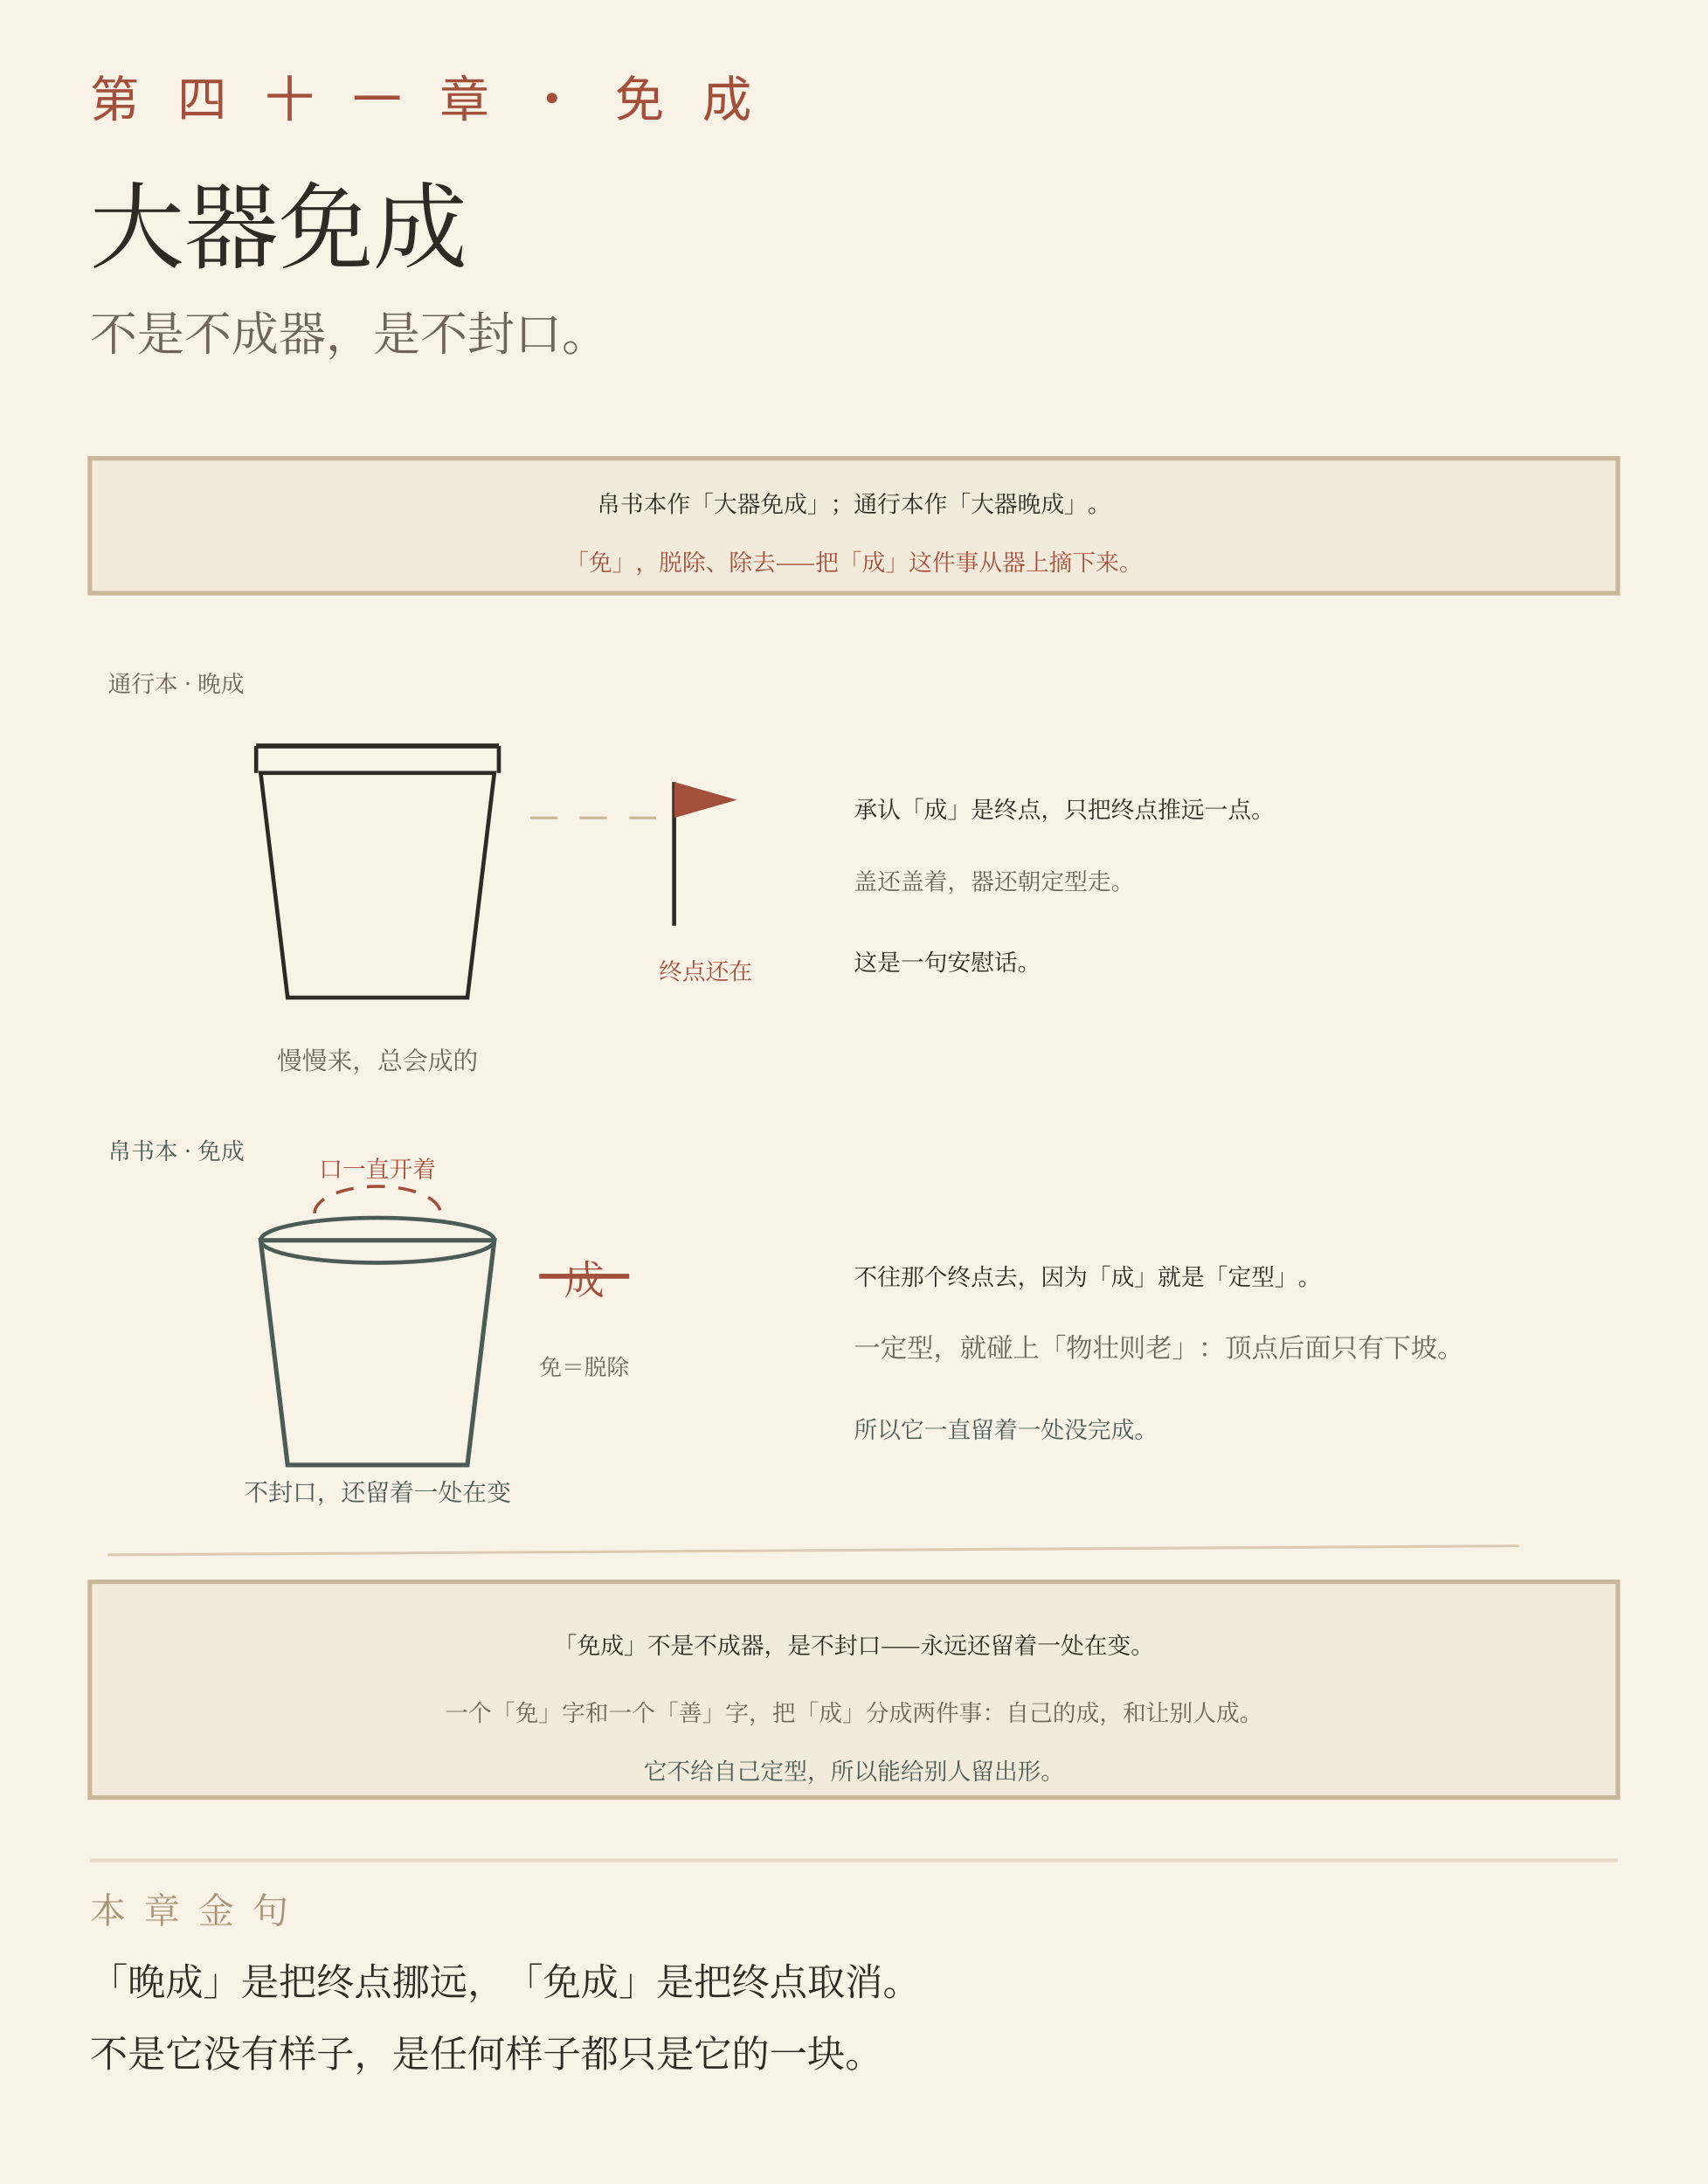
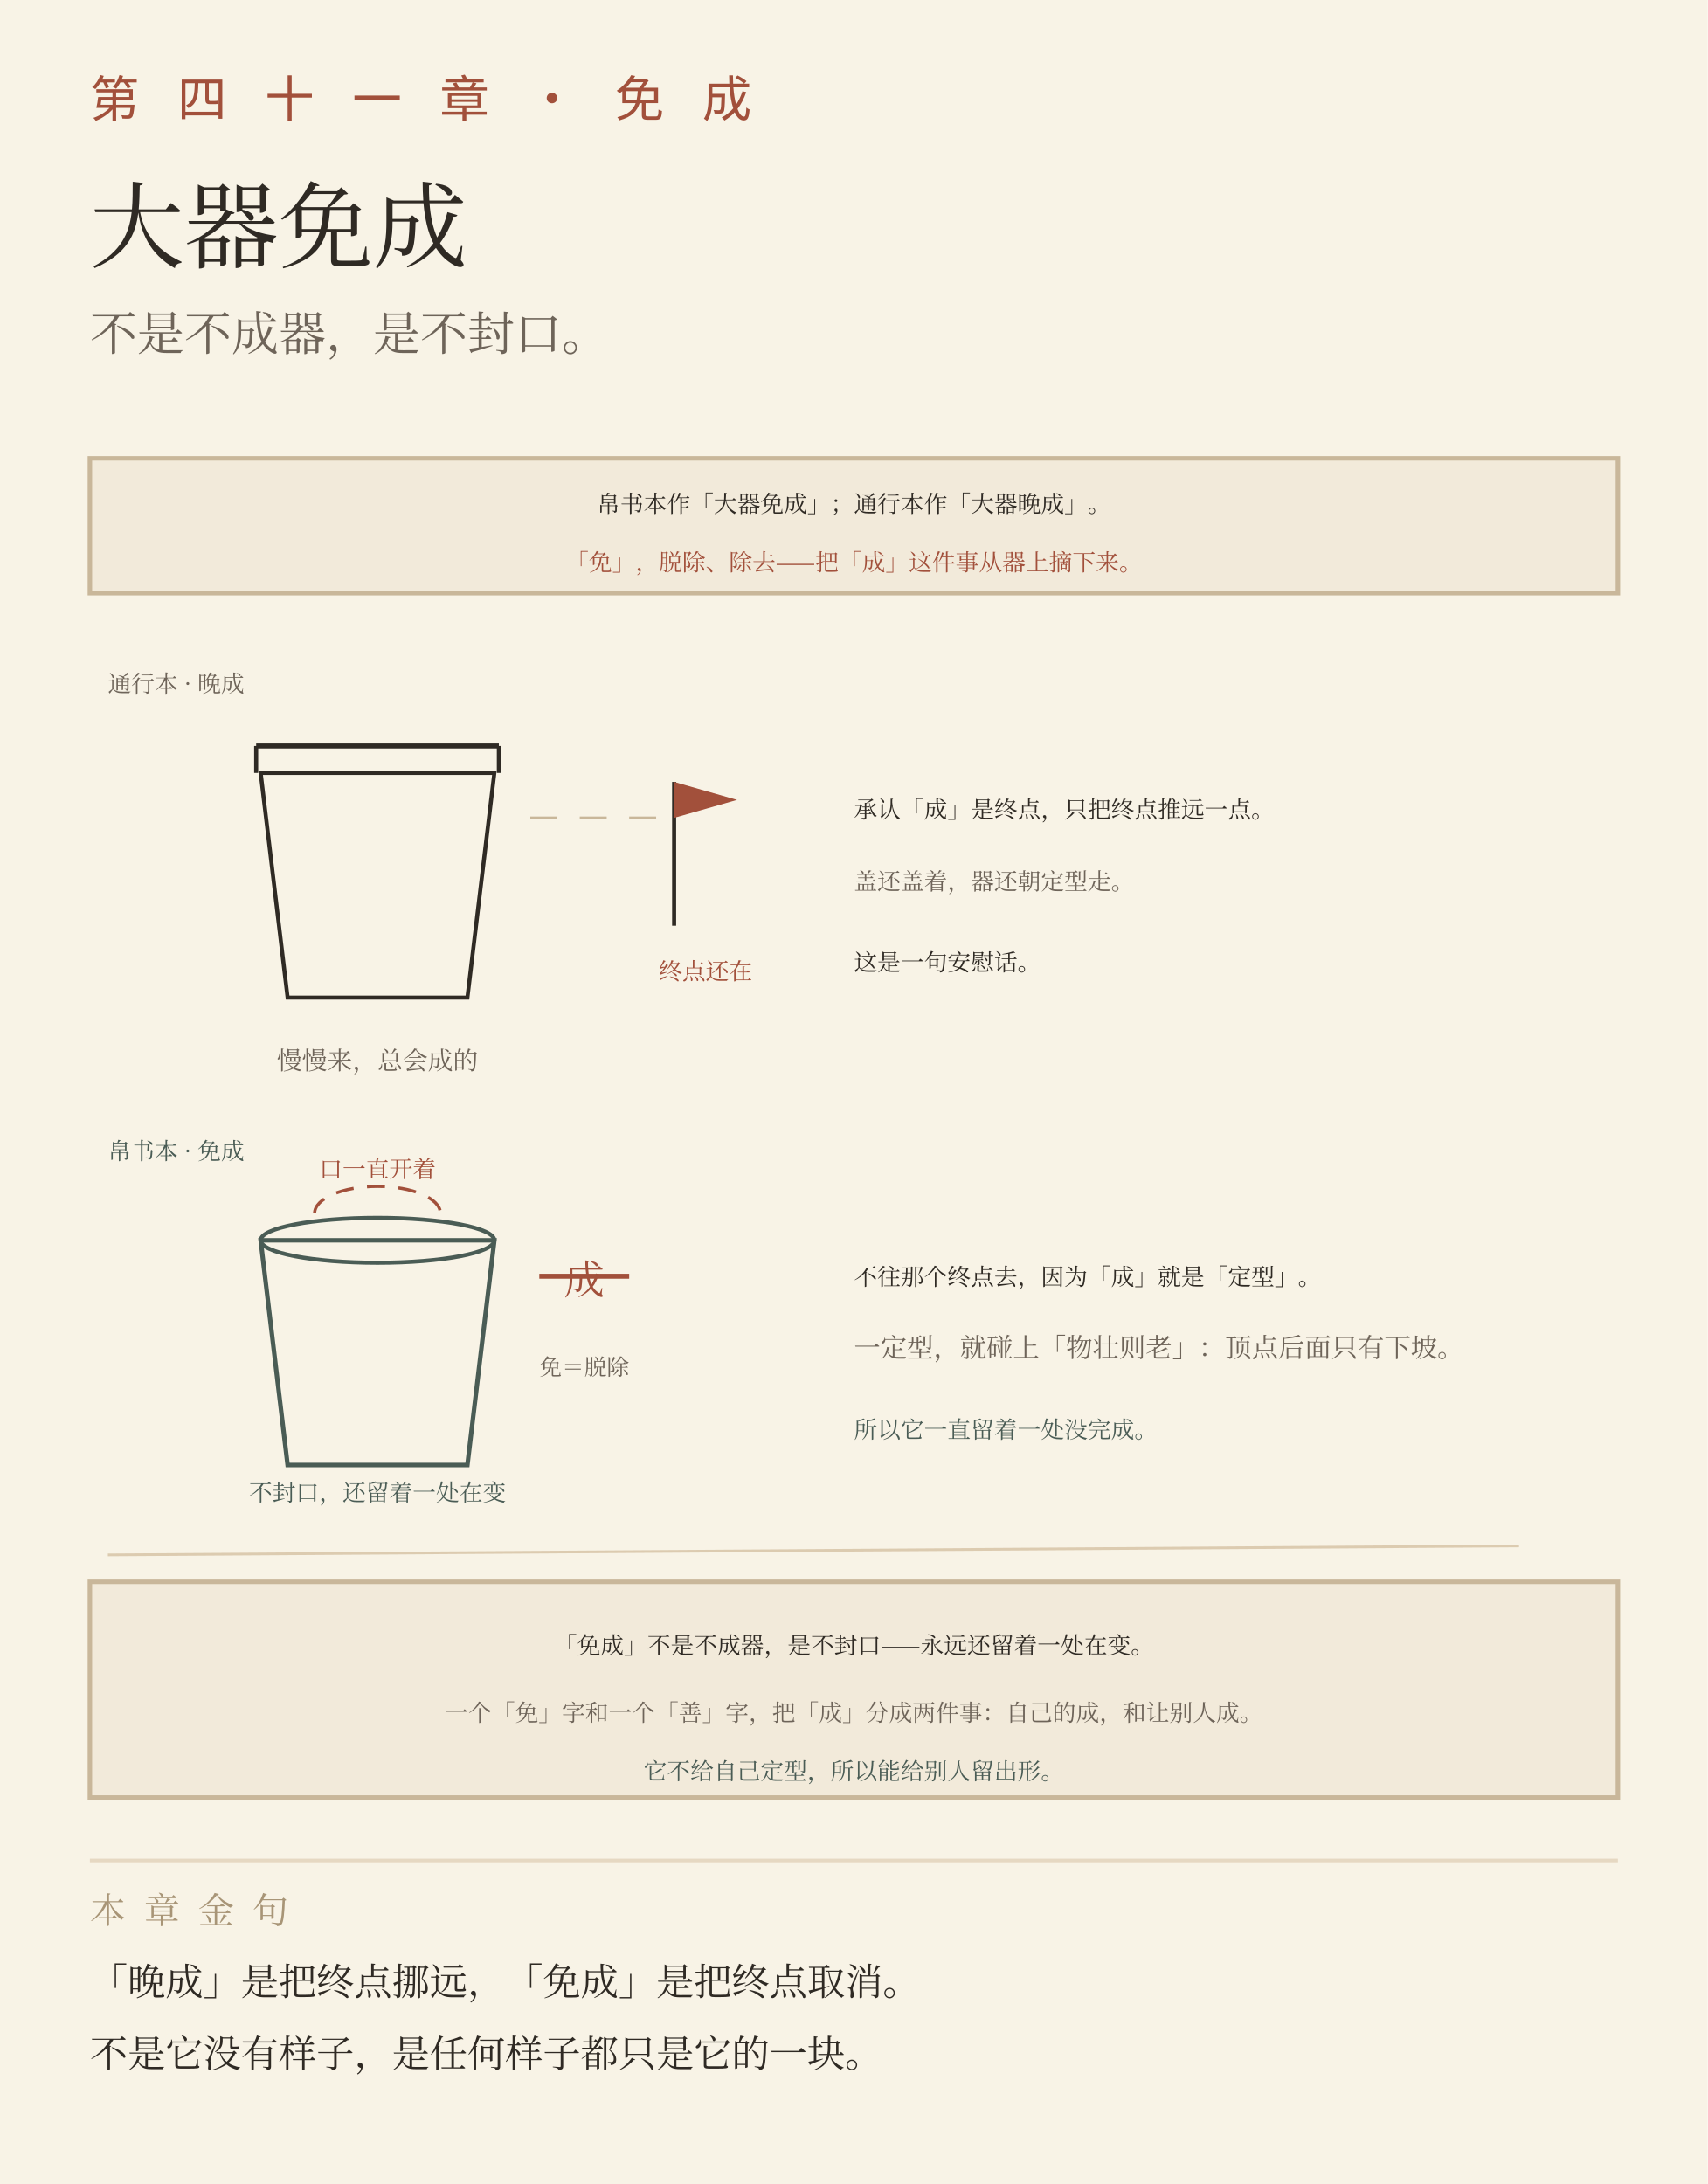
<svg xmlns="http://www.w3.org/2000/svg" viewBox="0 0 380 486" role="img" aria-label="「晚成」把终点挪远，「免成」把终点取消" font-family="'Noto Serif CJK SC','Noto Serif SC','Songti SC',serif">
  <defs>
    <marker id="arr" viewBox="0 0 10 10" refX="9" refY="5" markerWidth="6" markerHeight="6" orient="auto">
      <path d="M0 0 L10 5 L0 10 z" fill="#6E6459" />
    </marker>
    <marker id="arr2" viewBox="0 0 10 10" refX="9" refY="5" markerWidth="6" markerHeight="6" orient="auto">
      <path d="M0 0 L10 5 L0 10 z" fill="#4A5C55" />
    </marker>
    <marker id="arrL" viewBox="0 0 10 10" refX="1" refY="5" markerWidth="6" markerHeight="6" orient="auto">
      <path d="M10 0 L0 5 L10 10 z" fill="#4A5C55" />
    </marker>
    <marker id="arrS" viewBox="0 0 10 10" refX="9" refY="5" markerWidth="6" markerHeight="6" orient="auto">
      <path d="M0 0 L10 5 L0 10 z" fill="#A2503B" />
    </marker>
  </defs>
  <rect x="0" y="0" width="380" height="486" fill="#F8F3E6" />
  <text x="20" y="26" font-size="11" fill="#A2503B" font-family="'Noto Sans CJK SC','Noto Sans SC',sans-serif" letter-spacing="3">第 四 十 一 章 · 免 成</text>
  <text x="20" y="58" font-size="21" fill="#2F2A24">大器免成</text>
  <text x="20" y="78" font-size="10.5" fill="#6E6459">不是不成器，是不封口。</text>
  <rect x="20" y="102" width="340" height="30" fill="#F2EADA" stroke="#C9B79A" stroke-width="1.0" />
  <text x="190" y="114" font-size="5.2" fill="#2F2A24" text-anchor="middle">帛书本作「大器免成」；通行本作「大器晚成」。</text>
  <text x="190" y="127" font-size="5.2" fill="#A2503B" text-anchor="middle">「免」，脱除、除去——把「成」这件事从器上摘下来。</text>
  <text x="24" y="154" font-size="5.2" fill="#6E6459">通行本 · 晚成</text>
  <path d="M58,172 L64,222 L104,222 L110,172 Z" fill="none" stroke="#2F2A24" stroke-width="0.9" />
  <line x1="57" y1="166" x2="111" y2="166" stroke="#2F2A24" stroke-width="1.1" />
  <line x1="57" y1="166" x2="57" y2="172" stroke="#2F2A24" stroke-width="0.9" />
  <line x1="111" y1="166" x2="111" y2="172" stroke="#2F2A24" stroke-width="0.9" />
  <line x1="118" y1="182" x2="150" y2="182" stroke="#C9B79A" stroke-width="0.6" stroke-dasharray="6 5" />
  <line x1="150" y1="174" x2="150" y2="206" stroke="#2F2A24" stroke-width="0.9" />
  <path d="M150,174 l14,4 l-14,4 z" fill="#A2503B" />
  <text x="157" y="218" font-size="5.2" fill="#A2503B" text-anchor="middle">终点还在</text>
  <text x="84" y="238" font-size="5.6" fill="#6E6459" text-anchor="middle">慢慢来，总会成的</text>
  <text x="190" y="182" font-size="5.2" fill="#2F2A24">承认「成」是终点，只把终点推远一点。</text>
  <text x="190" y="198" font-size="5.2" fill="#6E6459">盖还盖着，器还朝定型走。</text>
  <text x="190" y="216" font-size="5.2" fill="#2F2A24">这是一句安慰话。</text>
  <text x="24" y="258" font-size="5.2" fill="#4A5C55">帛书本 · 免成</text>
  <path d="M58,276 L64,326 L104,326 L110,276 Z" fill="none" stroke="#4A5C55" stroke-width="1" />
  <ellipse cx="84" cy="276" rx="26" ry="5" fill="none" stroke="#4A5C55" stroke-width="0.9" />
  <path d="M70,270 a14,6 0 0 1 28,0" fill="none" stroke="#A2503B" stroke-width="0.7" stroke-dasharray="4 3" />
  <text x="84" y="262" font-size="5.2" fill="#A2503B" text-anchor="middle">口一直开着</text>
  <text x="130" y="288" font-size="9.0" fill="#A2503B" text-anchor="middle">成</text>
  <line x1="120" y1="284" x2="140" y2="284" stroke="#A2503B" stroke-width="1.1" />
  <text x="130" y="306" font-size="5.0" fill="#6E6459" text-anchor="middle">免＝脱除</text>
-   <text x="84" y="334" font-size="5.4" fill="#4A5C55" text-anchor="middle">不封口，还留着一处在变</text>
+   <text x="84" y="334" font-size="5.2" fill="#4A5C55" text-anchor="middle">不封口，还留着一处在变</text>
  <text x="190" y="286" font-size="5.2" fill="#2F2A24">不往那个终点去，因为「成」就是「定型」。</text>
  <text x="190" y="302" font-size="5.9" fill="#6E6459">一定型，就碰上「物壮则老」：顶点后面只有下坡。</text>
  <text x="190" y="320" font-size="5.2" fill="#4A5C55">所以它一直留着一处没完成。</text>
  <line x1="24" y1="346" x2="338" y2="344" stroke="#DCCBB0" stroke-width="0.6" />
  <rect x="20" y="352" width="340" height="48" fill="#F2EADA" stroke="#C9B79A" stroke-width="1.0" />
  <text x="190" y="368" font-size="5.2" fill="#2F2A24" text-anchor="middle">「免成」不是不成器，是不封口——永远还留着一处在变。</text>
  <text x="190" y="383" font-size="5.2" fill="#6E6459" text-anchor="middle">一个「免」字和一个「善」字，把「成」分成两件事：自己的成，和让别人成。</text>
  <text x="190" y="396" font-size="5.2" fill="#4A5C55" text-anchor="middle">它不给自己定型，所以能给别人留出形。</text>
  <line x1="20" y1="414" x2="360" y2="414" stroke="#E6D8C2" stroke-width="0.8" />
  <text x="20" y="428" font-size="8.0" fill="#A89577" letter-spacing="1">本 章 金 句</text>
  <text x="20" y="444" font-size="8.4" fill="#2F2A24">「晚成」是把终点挪远，「免成」是把终点取消。</text>
  <text x="20" y="460" font-size="8.4" fill="#2F2A24">不是它没有样子，是任何样子都只是它的一块。</text>
</svg>
